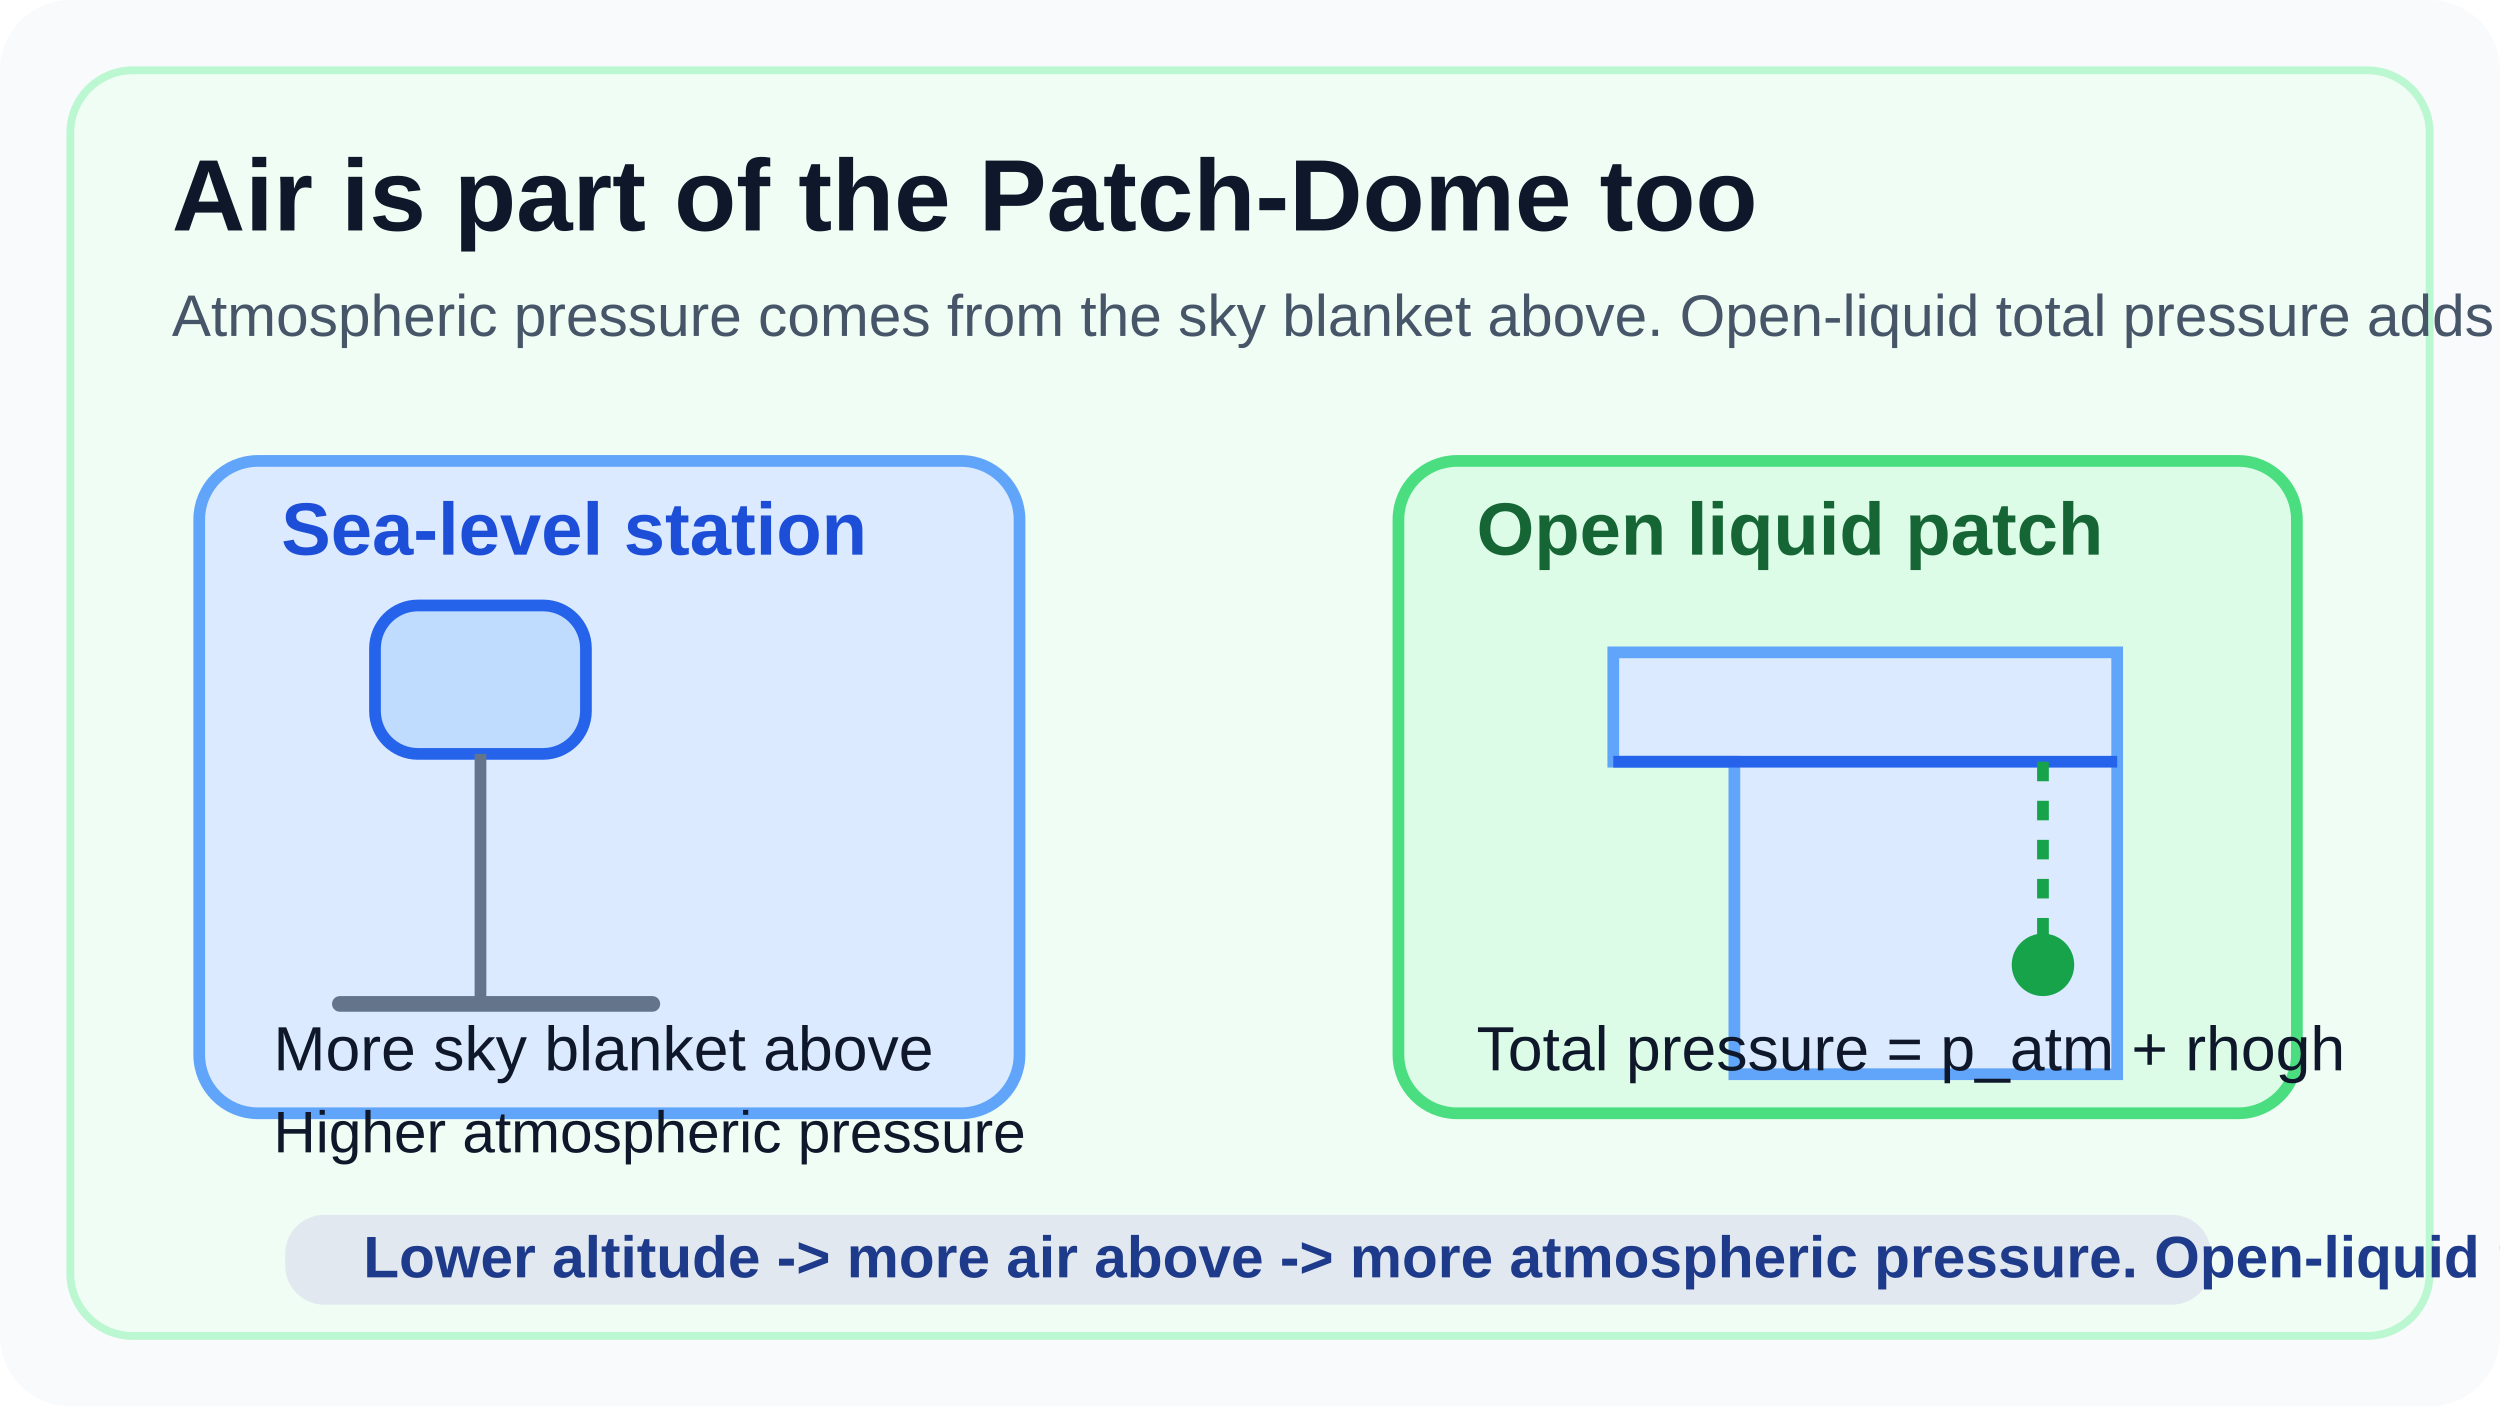
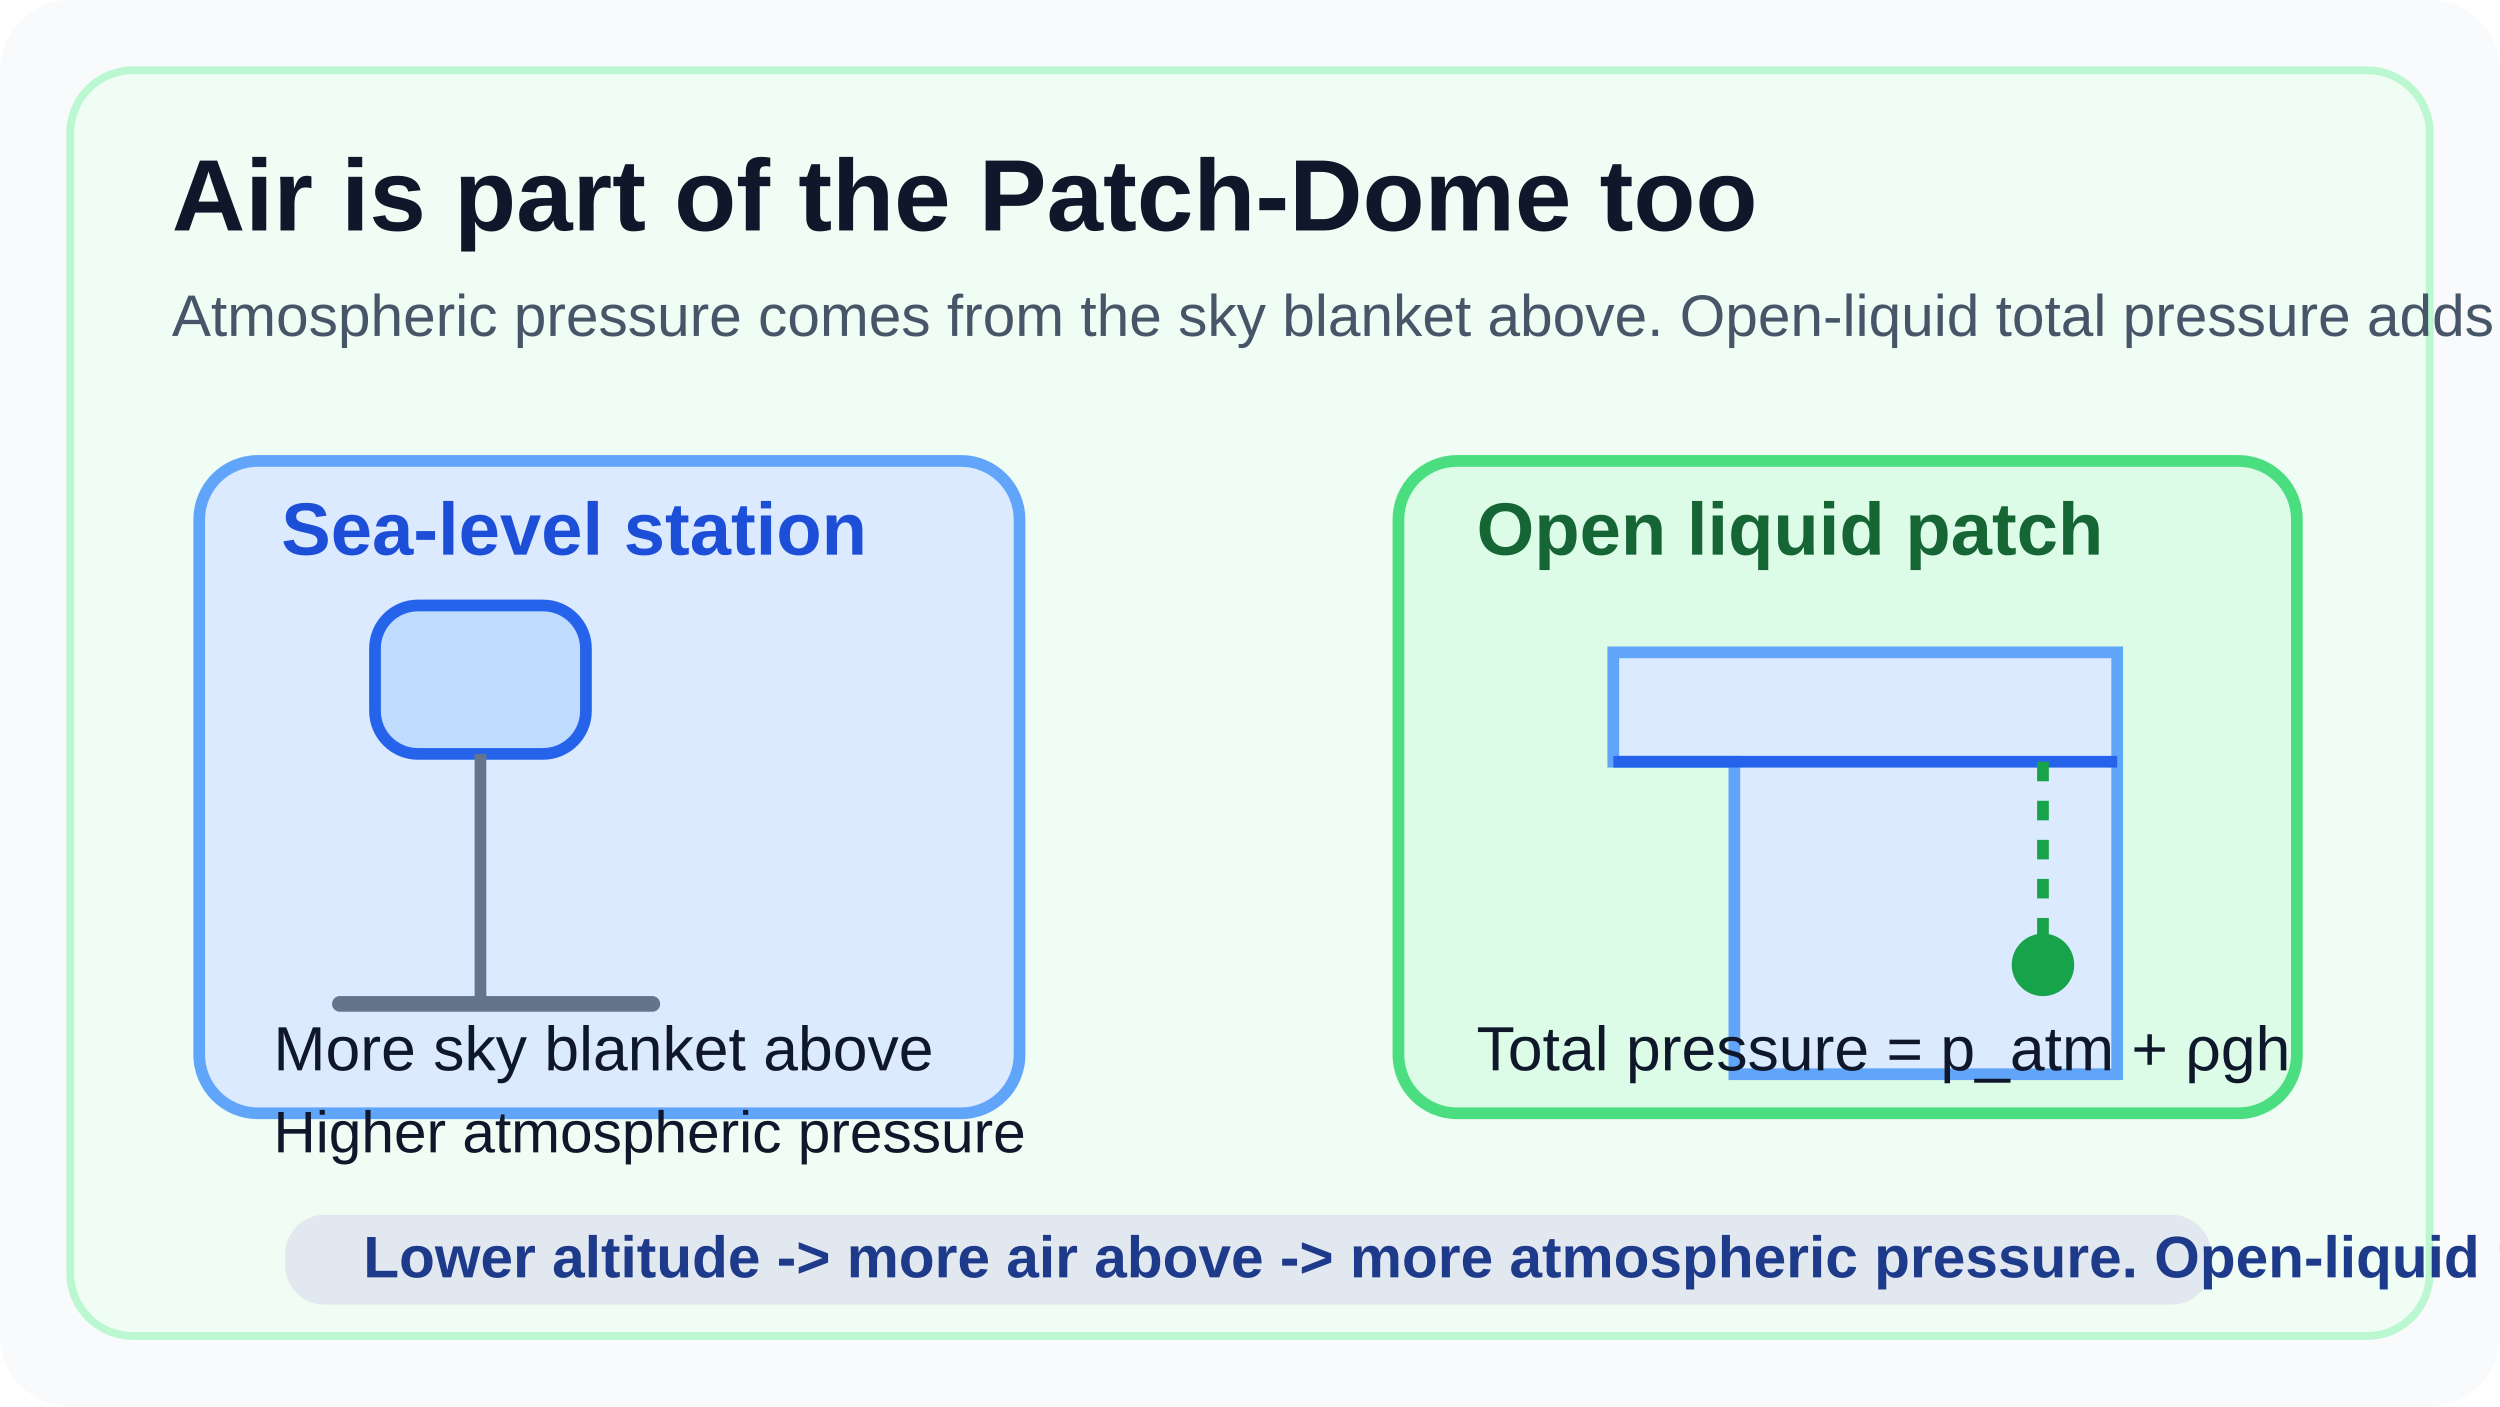
<svg xmlns="http://www.w3.org/2000/svg" width="1280" height="720" viewBox="0 0 1280 720" fill="none">
  <rect width="1280" height="720" rx="36" fill="#F8FAFC" />
  <rect x="36" y="36" width="1208" height="648" rx="32" fill="#F0FDF4" stroke="#BBF7D0" stroke-width="4" />
  <text x="88" y="118" fill="#0F172A" font-family="Arial, sans-serif" font-size="52" font-weight="700">Air is part of the Patch-Dome too</text>
  <text x="88" y="172" fill="#475569" font-family="Arial, sans-serif" font-size="30">Atmospheric pressure comes from the sky blanket above. Open-liquid total pressure adds the air load to the liquid stack.</text>
  <rect x="102" y="236" width="420" height="334" rx="30" fill="#DBEAFE" stroke="#60A5FA" stroke-width="6" />
  <rect x="192" y="310" width="108" height="76" rx="22" fill="#BFDBFE" stroke="#2563EB" stroke-width="6" />
  <line x1="246" y1="386" x2="246" y2="514" stroke="#64748B" stroke-width="6" />
  <line x1="174" y1="514" x2="334" y2="514" stroke="#64748B" stroke-width="8" stroke-linecap="round" />
  <text x="144" y="284" fill="#1D4ED8" font-family="Arial, sans-serif" font-size="38" font-weight="700">Sea-level station</text>
  <text x="140" y="548" fill="#0F172A" font-family="Arial, sans-serif" font-size="32">More sky blanket above</text>
  <text x="140" y="590" fill="#0F172A" font-family="Arial, sans-serif" font-size="30">Higher atmospheric pressure</text>
  <rect x="716" y="236" width="460" height="334" rx="30" fill="#DCFCE7" stroke="#4ADE80" stroke-width="6" />
  <path d="M826 334 H1084 V550 H888 V390 H826 Z" fill="#DBEAFE" stroke="#60A5FA" stroke-width="6" />
  <line x1="826" y1="390" x2="1084" y2="390" stroke="#2563EB" stroke-width="6" />
  <circle cx="1046" cy="494" r="16" fill="#16A34A" />
  <line x1="1046" y1="390" x2="1046" y2="494" stroke="#16A34A" stroke-width="6" stroke-dasharray="10 10" />
  <text x="756" y="284" fill="#166534" font-family="Arial, sans-serif" font-size="38" font-weight="700">Open liquid patch</text>
-   <text x="756" y="548" fill="#0F172A" font-family="Arial, sans-serif" font-size="32">Total pressure = p_atm + rhogh</text>
+   <text x="756" y="548" fill="#0F172A" font-family="Arial, sans-serif" font-size="32">Total pressure = p_atm + ρgh</text>
  <rect x="146" y="622" width="986" height="46" rx="20" fill="#E2E8F0" />
  <text x="186" y="654" fill="#1E3A8A" font-family="Arial, sans-serif" font-size="30" font-weight="700">Lower altitude -&gt; more air above -&gt; more atmospheric pressure. Open-liquid pressure adds air and liquid together.</text>
</svg>
